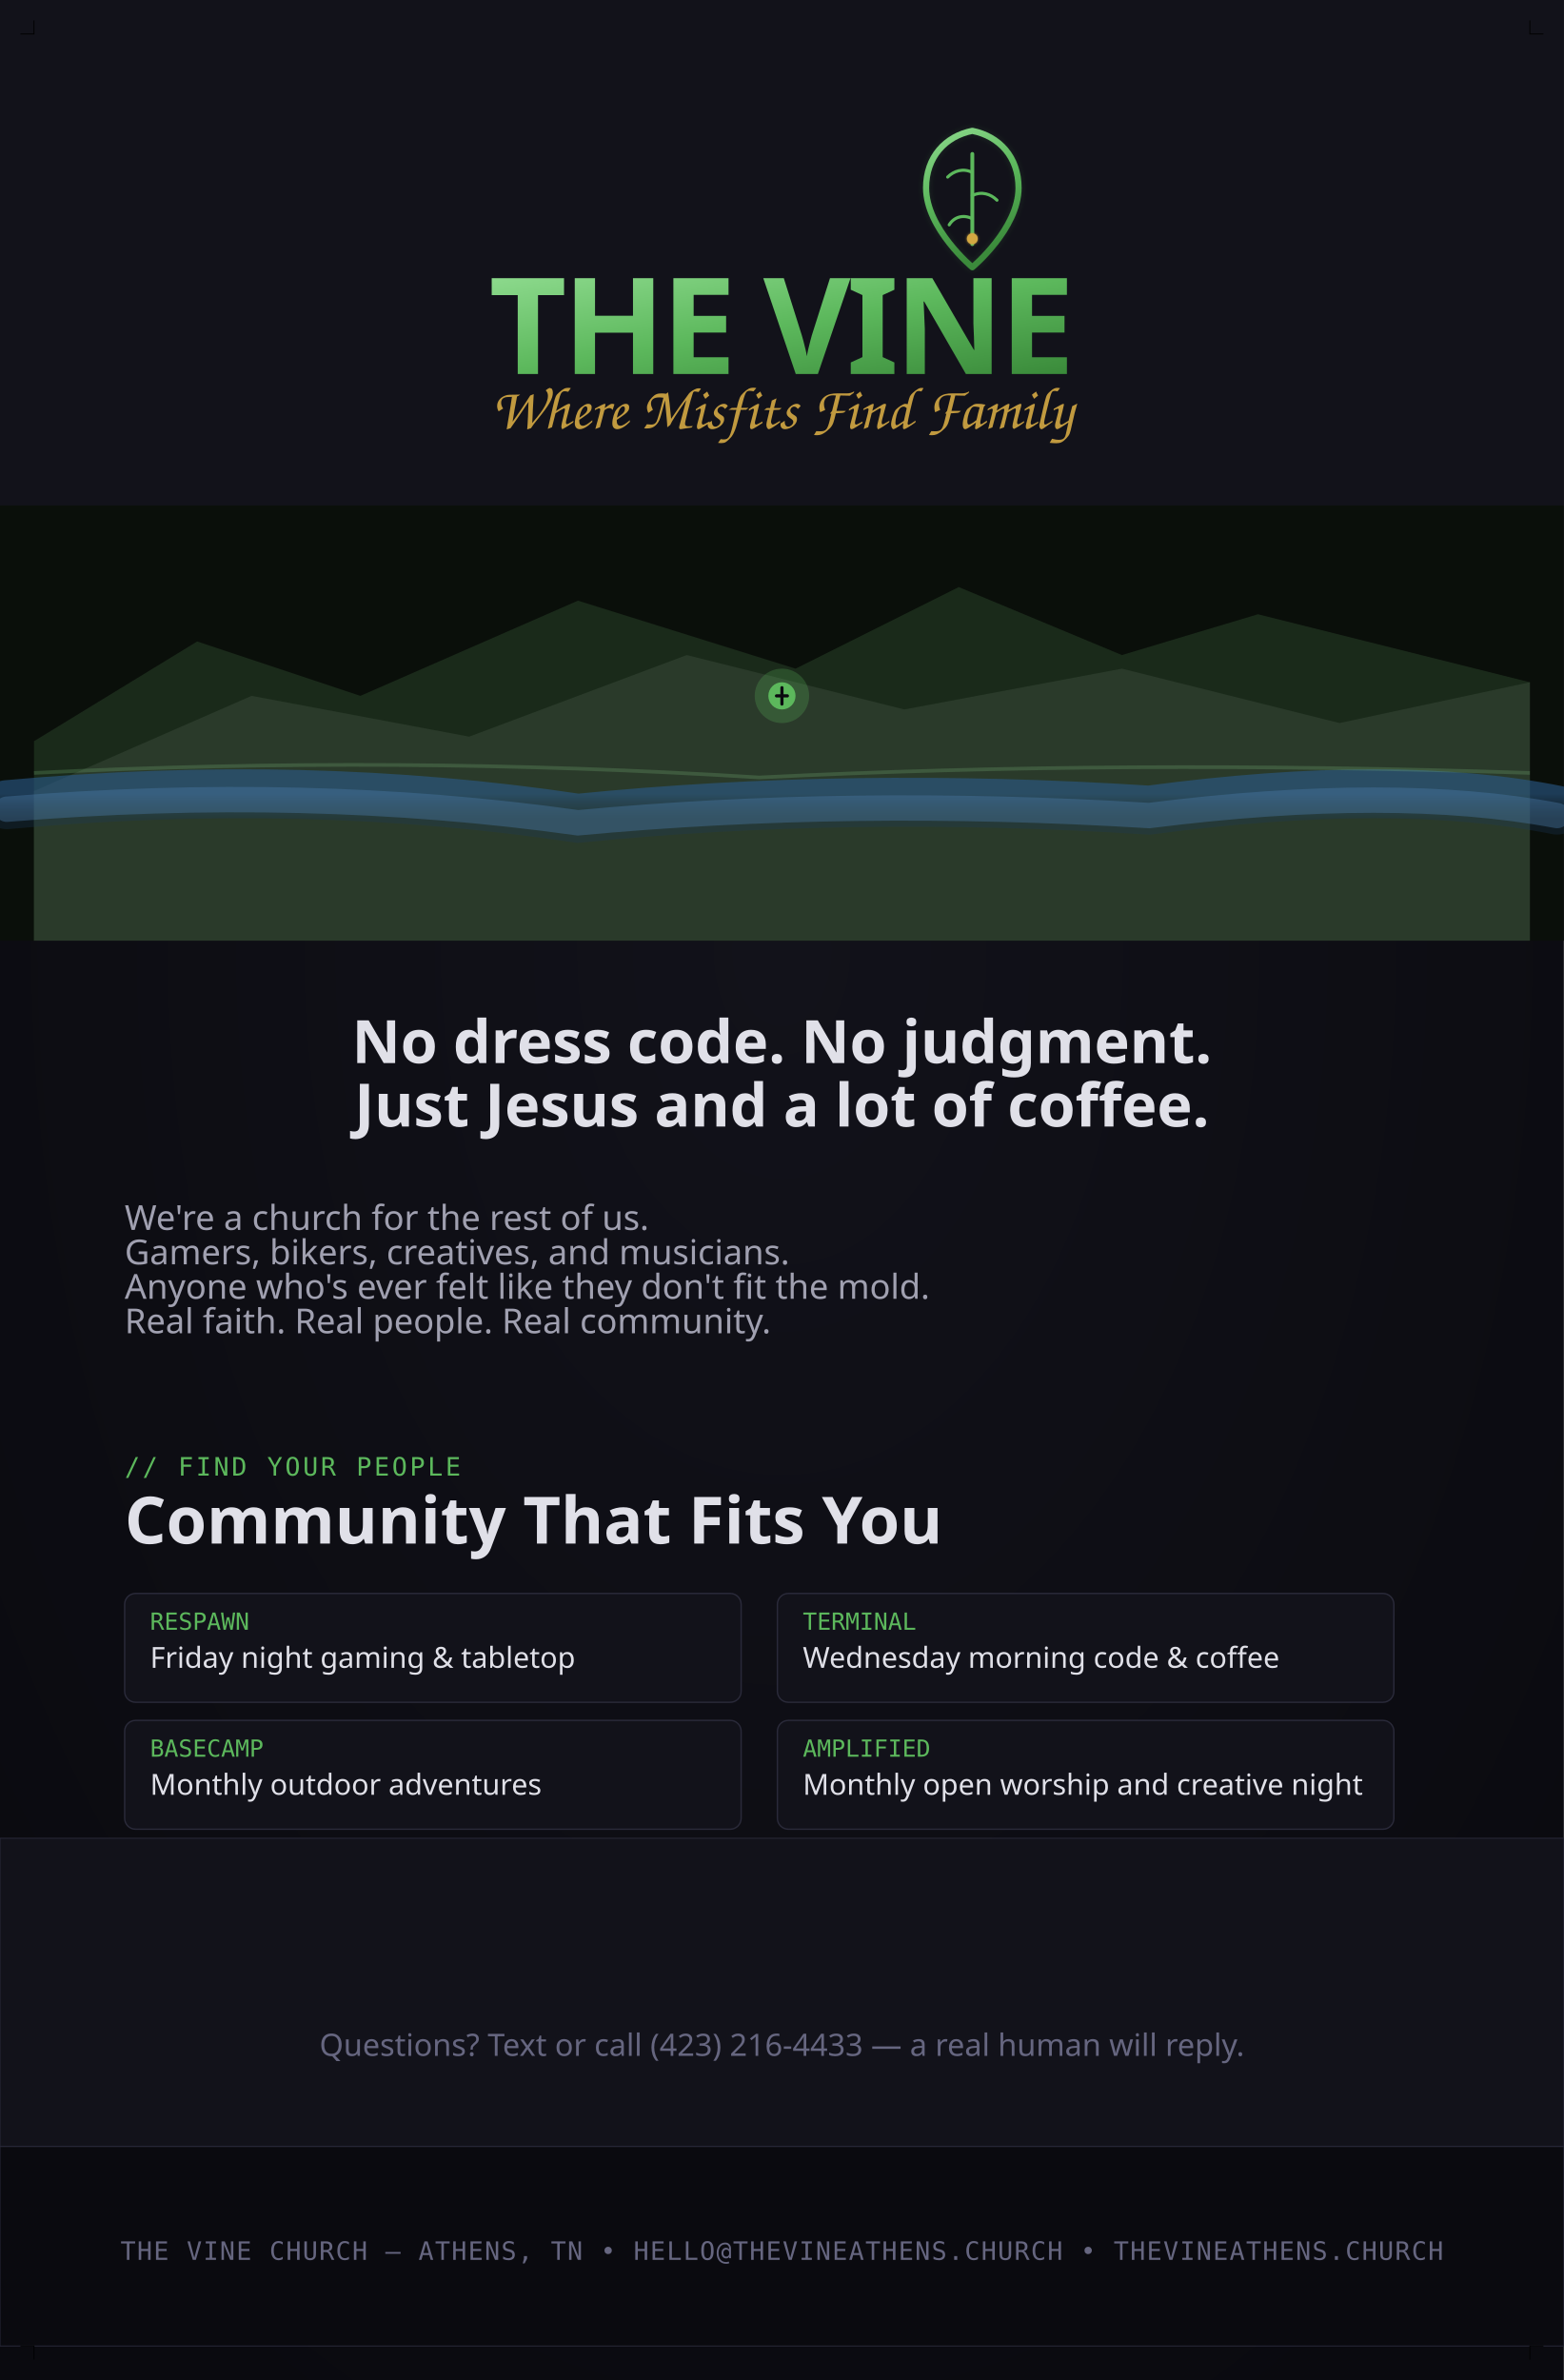
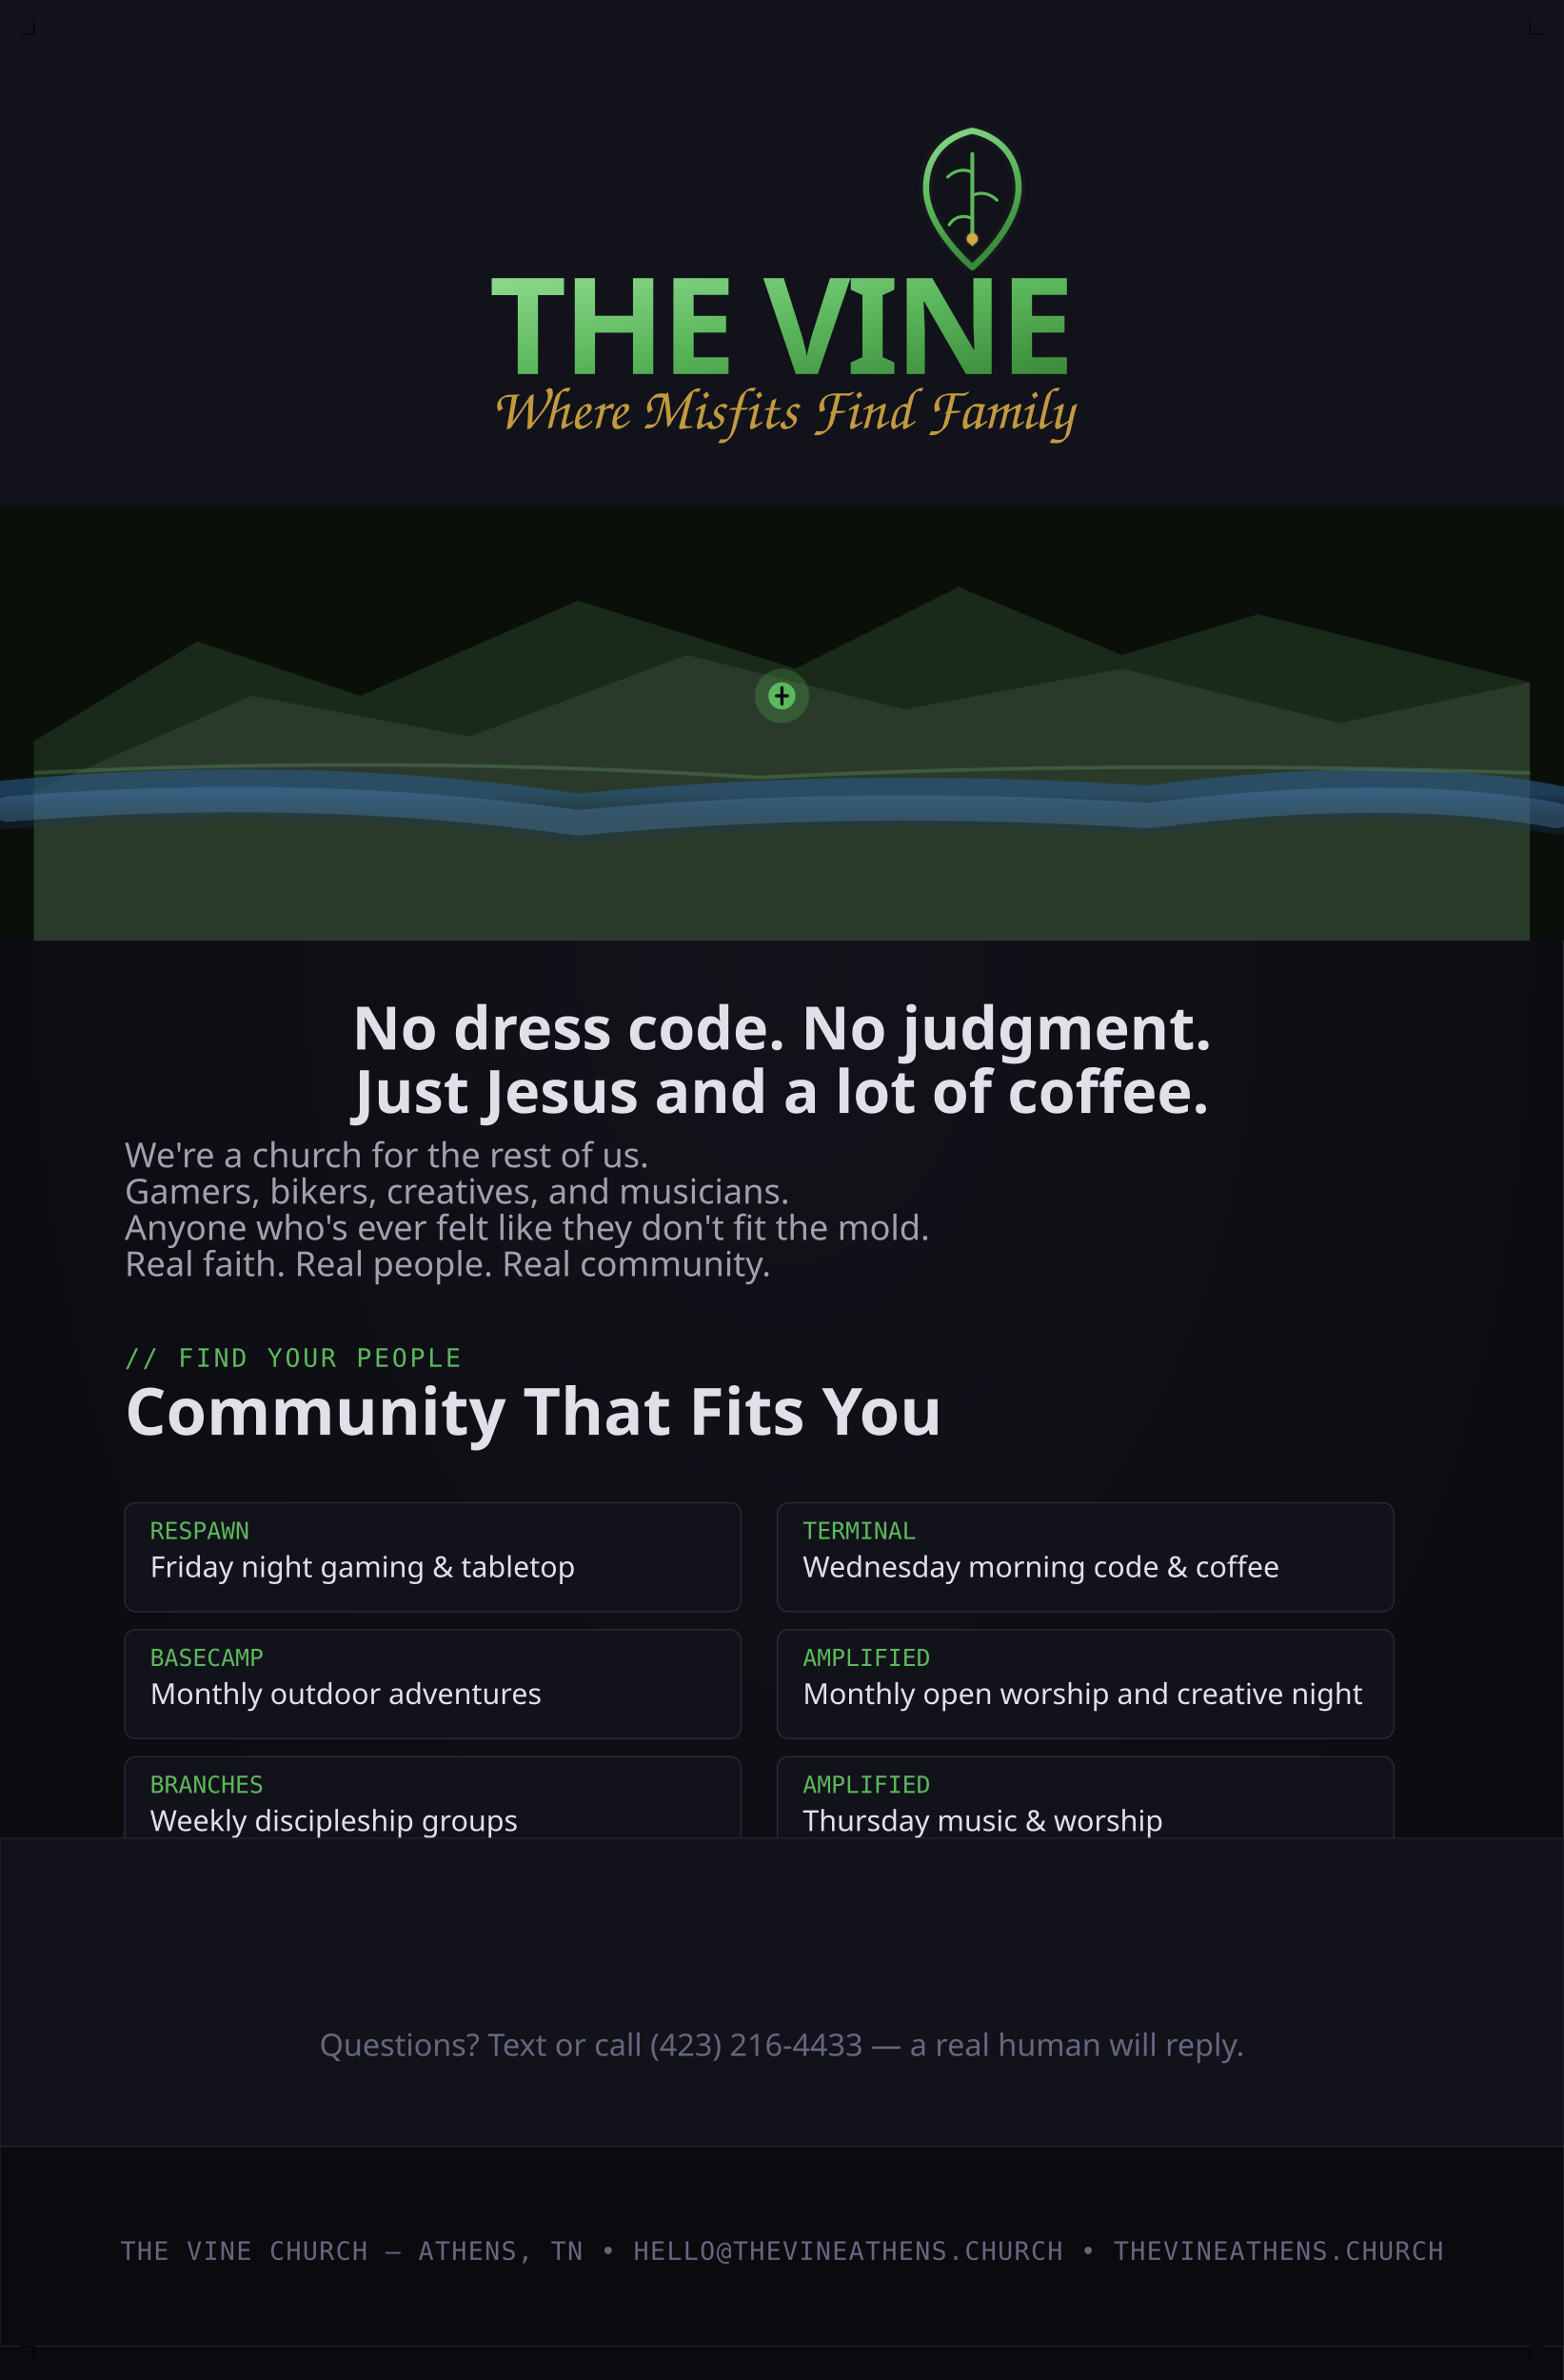
<svg xmlns="http://www.w3.org/2000/svg" viewBox="-37.5 -37.5 1725 2625" width="1725" height="2625">
  <defs>
    <radialGradient id="flyer-bg" cx="50%" cy="40%" r="70%">
      <stop offset="0%" stop-color="#12121a" />
      <stop offset="100%" stop-color="#0a0a0f" />
    </radialGradient>
    <linearGradient id="leaf-grad" x1="0" y1="0" x2="0.3" y2="1">
      <stop offset="0%" stop-color="#8cd98c" />
      <stop offset="50%" stop-color="#5cb85c" />
      <stop offset="100%" stop-color="#3a8a3a" />
    </linearGradient>
    <linearGradient id="title-grad" x1="0" y1="0" x2="1" y2="1">
      <stop offset="0%" stop-color="#8cd98c" />
      <stop offset="50%" stop-color="#5cb85c" />
      <stop offset="100%" stop-color="#3a8a3a" />
    </linearGradient>
    <linearGradient id="river-grad" x1="0" y1="0" x2="0" y2="1">
      <stop offset="0%" stop-color="#2a5a8a" stop-opacity="0.6" />
      <stop offset="100%" stop-color="#1a3a5a" stop-opacity="0.3" />
    </linearGradient>
    <filter id="amber-glow" x="-50%" y="-50%" width="200%" height="200%">
      <feGaussianBlur in="SourceGraphic" stdDeviation="2" result="blur" />
      <feMerge>
        <feMergeNode in="blur" />
        <feMergeNode in="SourceGraphic" />
      </feMerge>
    </filter>
    <filter id="leaf-glow" x="-20%" y="-20%" width="140%" height="140%">
      <feGaussianBlur in="SourceAlpha" stdDeviation="4" result="blur" />
      <feFlood flood-color="#5cb85c" flood-opacity="0.15" />
      <feComposite in2="blur" operator="in" result="glow" />
      <feMerge>
        <feMergeNode in="glow" />
        <feMergeNode in="SourceGraphic" />
      </feMerge>
    </filter>
  </defs>
  <rect x="-37.5" y="-37.5" width="1725" height="2625" fill="url(#flyer-bg)" />
  <g transform="translate(0, 0)">
    <rect x="-37.5" y="-37.5" width="1725" height="557.5" fill="#12121a" />
    <g transform="translate(950, 100) scale(0.85)">
      <path d="M100 185 C100 185 40 135 40 82 C40 42 65 15 100 8 C135 15 160 42 160 82 C160 135 100 185 100 185Z" fill="none" stroke="url(#leaf-grad)" stroke-width="8" stroke-linejoin="round" filter="url(#leaf-glow)" />
      <line x1="100" y1="38" x2="100" y2="155" stroke="#5cb85c" stroke-width="5" stroke-linecap="round" />
      <path d="M100 62 C88 56 76 60 68 68" fill="none" stroke="#5cb85c" stroke-width="4" stroke-linecap="round" />
      <path d="M100 92 C112 86 124 90 132 98" fill="none" stroke="#5cb85c" stroke-width="4" stroke-linecap="round" />
      <path d="M100 122 C88 116 76 120 70 130" fill="none" stroke="#5cb85c" stroke-width="4" stroke-linecap="round" />
      <circle cx="100" cy="148" r="7" fill="#d4a843" filter="url(#amber-glow)" />
    </g>
    <text x="825" y="375" text-anchor="middle" font-family="'Space Grotesk', sans-serif" font-size="148" font-weight="700" fill="url(#title-grad)" letter-spacing="-0.03em">THE VINE</text>
    <text x="825" y="435" text-anchor="middle" font-family="'Caveat', cursive" font-size="66" font-weight="400" fill="#d4a843" opacity="0.9">Where Misfits Find Family</text>
  </g>
  <g transform="translate(0, 520)">
    <rect x="-37.5" width="1725" height="480" fill="#0a0f0a" />
    <path d="M0,260 L180,150 L360,210 L600,105 L840,180 L1020,90 L1200,165 L1350,120 L1650,195 L1650,480 L0,480 Z" fill="#1a2a1a" />
    <path d="M0,315 L240,210 L480,255 L720,165 L960,225 L1200,180 L1440,240 L1650,195 L1650,480 L0,480 Z" fill="#2a3a2a" />
    <path d="M-30,330 Q300,300 600,345 Q900,315 1230,336 Q1500,300 1680,336" fill="none" stroke="url(#river-grad)" stroke-width="54" stroke-linecap="round" />
    <path d="M-30,335 Q300,308 600,350 Q900,322 1230,342 Q1500,308 1680,342" fill="none" stroke="#4a7aa8" stroke-width="28" stroke-linecap="round" opacity="0.4" />
    <g transform="translate(825, 210)">
      <circle r="30" fill="#5cb85c" opacity="0.25" />
      <circle r="15" fill="#5cb85c" />
      <path d="M0,-9 L0,9" stroke="#0a0a0f" stroke-width="3.5" stroke-linecap="round" />
      <path d="M-6,0 L6,0" stroke="#0a0a0f" stroke-width="3.5" stroke-linecap="round" />
    </g>
    <path d="M0,295 Q400,275 800,300 Q1200,280 1650,295" fill="none" stroke="#8cd98c" stroke-width="4" stroke-opacity="0.2" />
  </g>
  <g transform="translate(0, 1000)">
-     <text x="825" y="135" text-anchor="middle" font-family="'Space Grotesk', sans-serif" font-size="66" font-weight="600" fill="#e0e0e8">No dress code. No judgment.</text>
-     <text x="825" y="205" text-anchor="middle" font-family="'Space Grotesk', sans-serif" font-size="66" font-weight="600" fill="#e0e0e8">Just Jesus and a lot of coffee.</text>
-     <text x="100" y="243" font-family="'Space Grotesk', sans-serif" font-size="38" fill="#a0a0b0" />
-     <text x="100" y="281" font-family="'Space Grotesk', sans-serif" font-size="38" fill="#a0a0b0" />
-     <text x="100" y="319" font-family="'Space Grotesk', sans-serif" font-size="38" fill="#a0a0b0">We're a church for the rest of us.</text>
-     <text x="100" y="357" font-family="'Space Grotesk', sans-serif" font-size="38" fill="#a0a0b0">Gamers, bikers, creatives, and musicians.</text>
-     <text x="100" y="395" font-family="'Space Grotesk', sans-serif" font-size="38" fill="#a0a0b0">Anyone who's ever felt like they don't fit the mold.</text>
-     <text x="100" y="433" font-family="'Space Grotesk', sans-serif" font-size="38" fill="#a0a0b0">Real faith. Real people. Real community.</text>
-     <text x="100" y="590" font-family="'JetBrains Mono', monospace" font-size="28" fill="#5cb85c" letter-spacing="0.1em">// FIND YOUR PEOPLE</text>
-     <text x="100" y="665" font-family="'Space Grotesk', sans-serif" font-size="72" font-weight="600" fill="#e0e0e8">Community That Fits You</text>
-     <g transform="translate(100, 720)">
+     <text x="825" y="120" text-anchor="middle" font-family="'Space Grotesk', sans-serif" font-size="66" font-weight="600" fill="#e0e0e8">No dress code. No judgment.</text>
+     <text x="825" y="190" text-anchor="middle" font-family="'Space Grotesk', sans-serif" font-size="66" font-weight="600" fill="#e0e0e8">Just Jesus and a lot of coffee.</text>
+     <text x="100" y="250" font-family="'Space Grotesk', sans-serif" font-size="38" fill="#a0a0b0">We're a church for the rest of us.</text>
+     <text x="100" y="290" font-family="'Space Grotesk', sans-serif" font-size="38" fill="#a0a0b0">Gamers, bikers, creatives, and musicians.</text>
+     <text x="100" y="330" font-family="'Space Grotesk', sans-serif" font-size="38" fill="#a0a0b0">Anyone who's ever felt like they don't fit the mold.</text>
+     <text x="100" y="370" font-family="'Space Grotesk', sans-serif" font-size="38" fill="#a0a0b0">Real faith. Real people. Real community.</text>
+     <text x="100" y="470" font-family="'JetBrains Mono', monospace" font-size="28" fill="#5cb85c" letter-spacing="0.1em">// FIND YOUR PEOPLE</text>
+     <text x="100" y="545" font-family="'Space Grotesk', sans-serif" font-size="72" font-weight="600" fill="#e0e0e8">Community That Fits You</text>
+     <g transform="translate(100, 620)">
      <g>
        <rect x="0" y="0" width="680" height="120" rx="12" fill="#12121a" stroke="#2a2a3a" stroke-width="1.5" />
        <text x="28" y="40" font-family="'JetBrains Mono', monospace" font-size="26" fill="#5cb85c">RESPAWN</text>
        <text x="28" y="82" font-family="'Space Grotesk', sans-serif" font-size="32" fill="#e0e0e8">Friday night gaming &amp; tabletop</text>
      </g>
      <g transform="translate(720, 0)">
        <rect x="0" y="0" width="680" height="120" rx="12" fill="#12121a" stroke="#2a2a3a" stroke-width="1.5" />
        <text x="28" y="40" font-family="'JetBrains Mono', monospace" font-size="26" fill="#5cb85c">TERMINAL</text>
        <text x="28" y="82" font-family="'Space Grotesk', sans-serif" font-size="32" fill="#e0e0e8">Wednesday morning code &amp; coffee</text>
      </g>
      <g transform="translate(0, 140)">
        <rect x="0" y="0" width="680" height="120" rx="12" fill="#12121a" stroke="#2a2a3a" stroke-width="1.5" />
        <text x="28" y="40" font-family="'JetBrains Mono', monospace" font-size="26" fill="#5cb85c">BASECAMP</text>
        <text x="28" y="82" font-family="'Space Grotesk', sans-serif" font-size="32" fill="#e0e0e8">Monthly outdoor adventures</text>
      </g>
      <g transform="translate(720, 140)">
        <rect x="0" y="0" width="680" height="120" rx="12" fill="#12121a" stroke="#2a2a3a" stroke-width="1.5" />
        <text x="28" y="40" font-family="'JetBrains Mono', monospace" font-size="26" fill="#5cb85c">AMPLIFIED</text>
        <text x="28" y="82" font-family="'Space Grotesk', sans-serif" font-size="32" fill="#e0e0e8">Monthly open worship and creative night</text>
      </g>
      <g transform="translate(0, 280)">
        <rect x="0" y="0" width="680" height="120" rx="12" fill="#12121a" stroke="#2a2a3a" stroke-width="1.5" />
        <text x="28" y="40" font-family="'JetBrains Mono', monospace" font-size="26" fill="#5cb85c">BRANCHES</text>
        <text x="28" y="82" font-family="'Space Grotesk', sans-serif" font-size="32" fill="#e0e0e8">Weekly discipleship groups</text>
      </g>
      <g transform="translate(720, 280)">
        <rect x="0" y="0" width="680" height="120" rx="12" fill="#12121a" stroke="#2a2a3a" stroke-width="1.5" />
        <text x="28" y="40" font-family="'JetBrains Mono', monospace" font-size="26" fill="#5cb85c">AMPLIFIED</text>
        <text x="28" y="82" font-family="'Space Grotesk', sans-serif" font-size="32" fill="#e0e0e8">Thursday music &amp; worship</text>
      </g>
    </g>
  </g>
  <g transform="translate(0, 1990)">
    <rect x="-37.5" width="1725" height="340" fill="#12121a" stroke="#2a2a3a" stroke-width="1" />
    <text x="825" y="240" text-anchor="middle" font-family="'Space Grotesk', sans-serif" font-size="34" fill="#666680">Questions? Text or call (423) 216-4433 — a real human will reply.</text>
  </g>
  <g transform="translate(0, 2330)">
    <rect x="-37.5" width="1725" height="220" fill="#0a0a0f" stroke="#2a2a3a" stroke-width="1" />
    <text x="825" y="125" text-anchor="middle" font-family="'JetBrains Mono', monospace" font-size="28" fill="#666680" letter-spacing="0.05em">THE VINE CHURCH — ATHENS, TN • HELLO@THEVINEATHENS.CHURCH • THEVINEATHENS.CHURCH</text>
  </g>
  <g stroke="#000000" stroke-width="1" fill="none">
    <path d="M-15,0 L0,0 L0,-15" />
    <path d="M1650,-15 L1650,0 L1665,0" />
    <path d="M-15,2550 L0,2550 L0,2565" />
    <path d="M1650,2565 L1650,2550 L1665,2550" />
  </g>
</svg>
